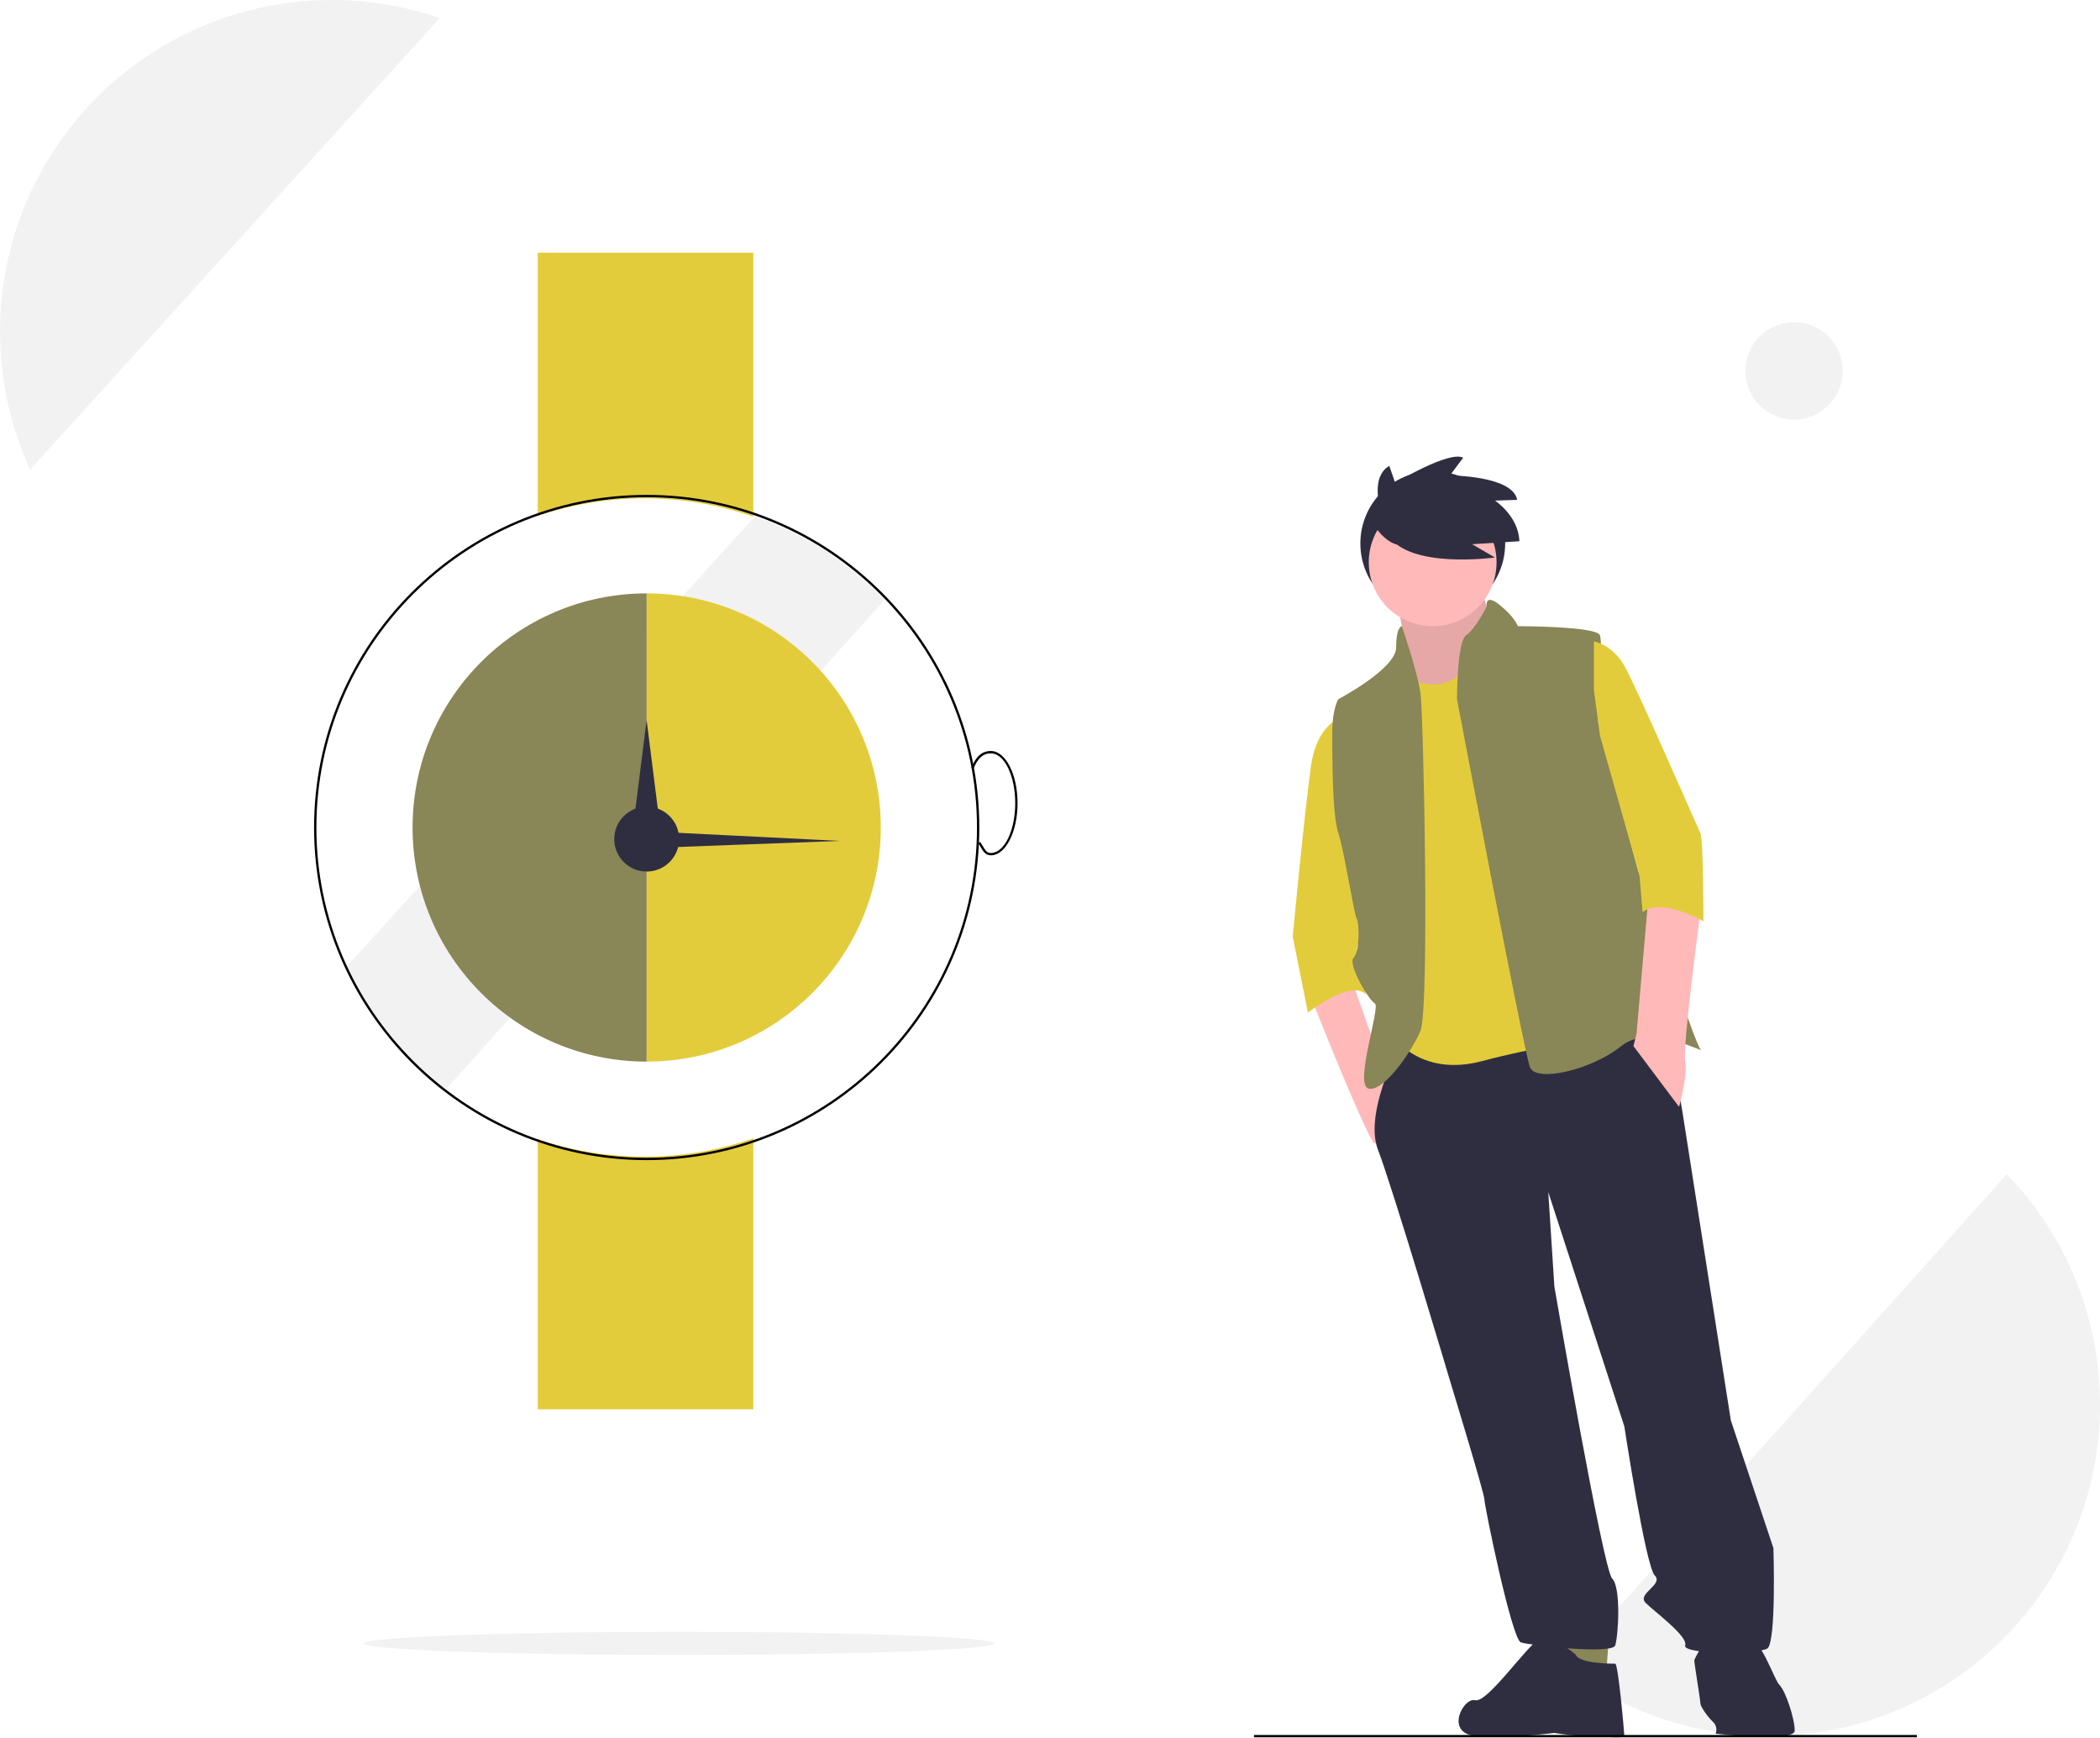
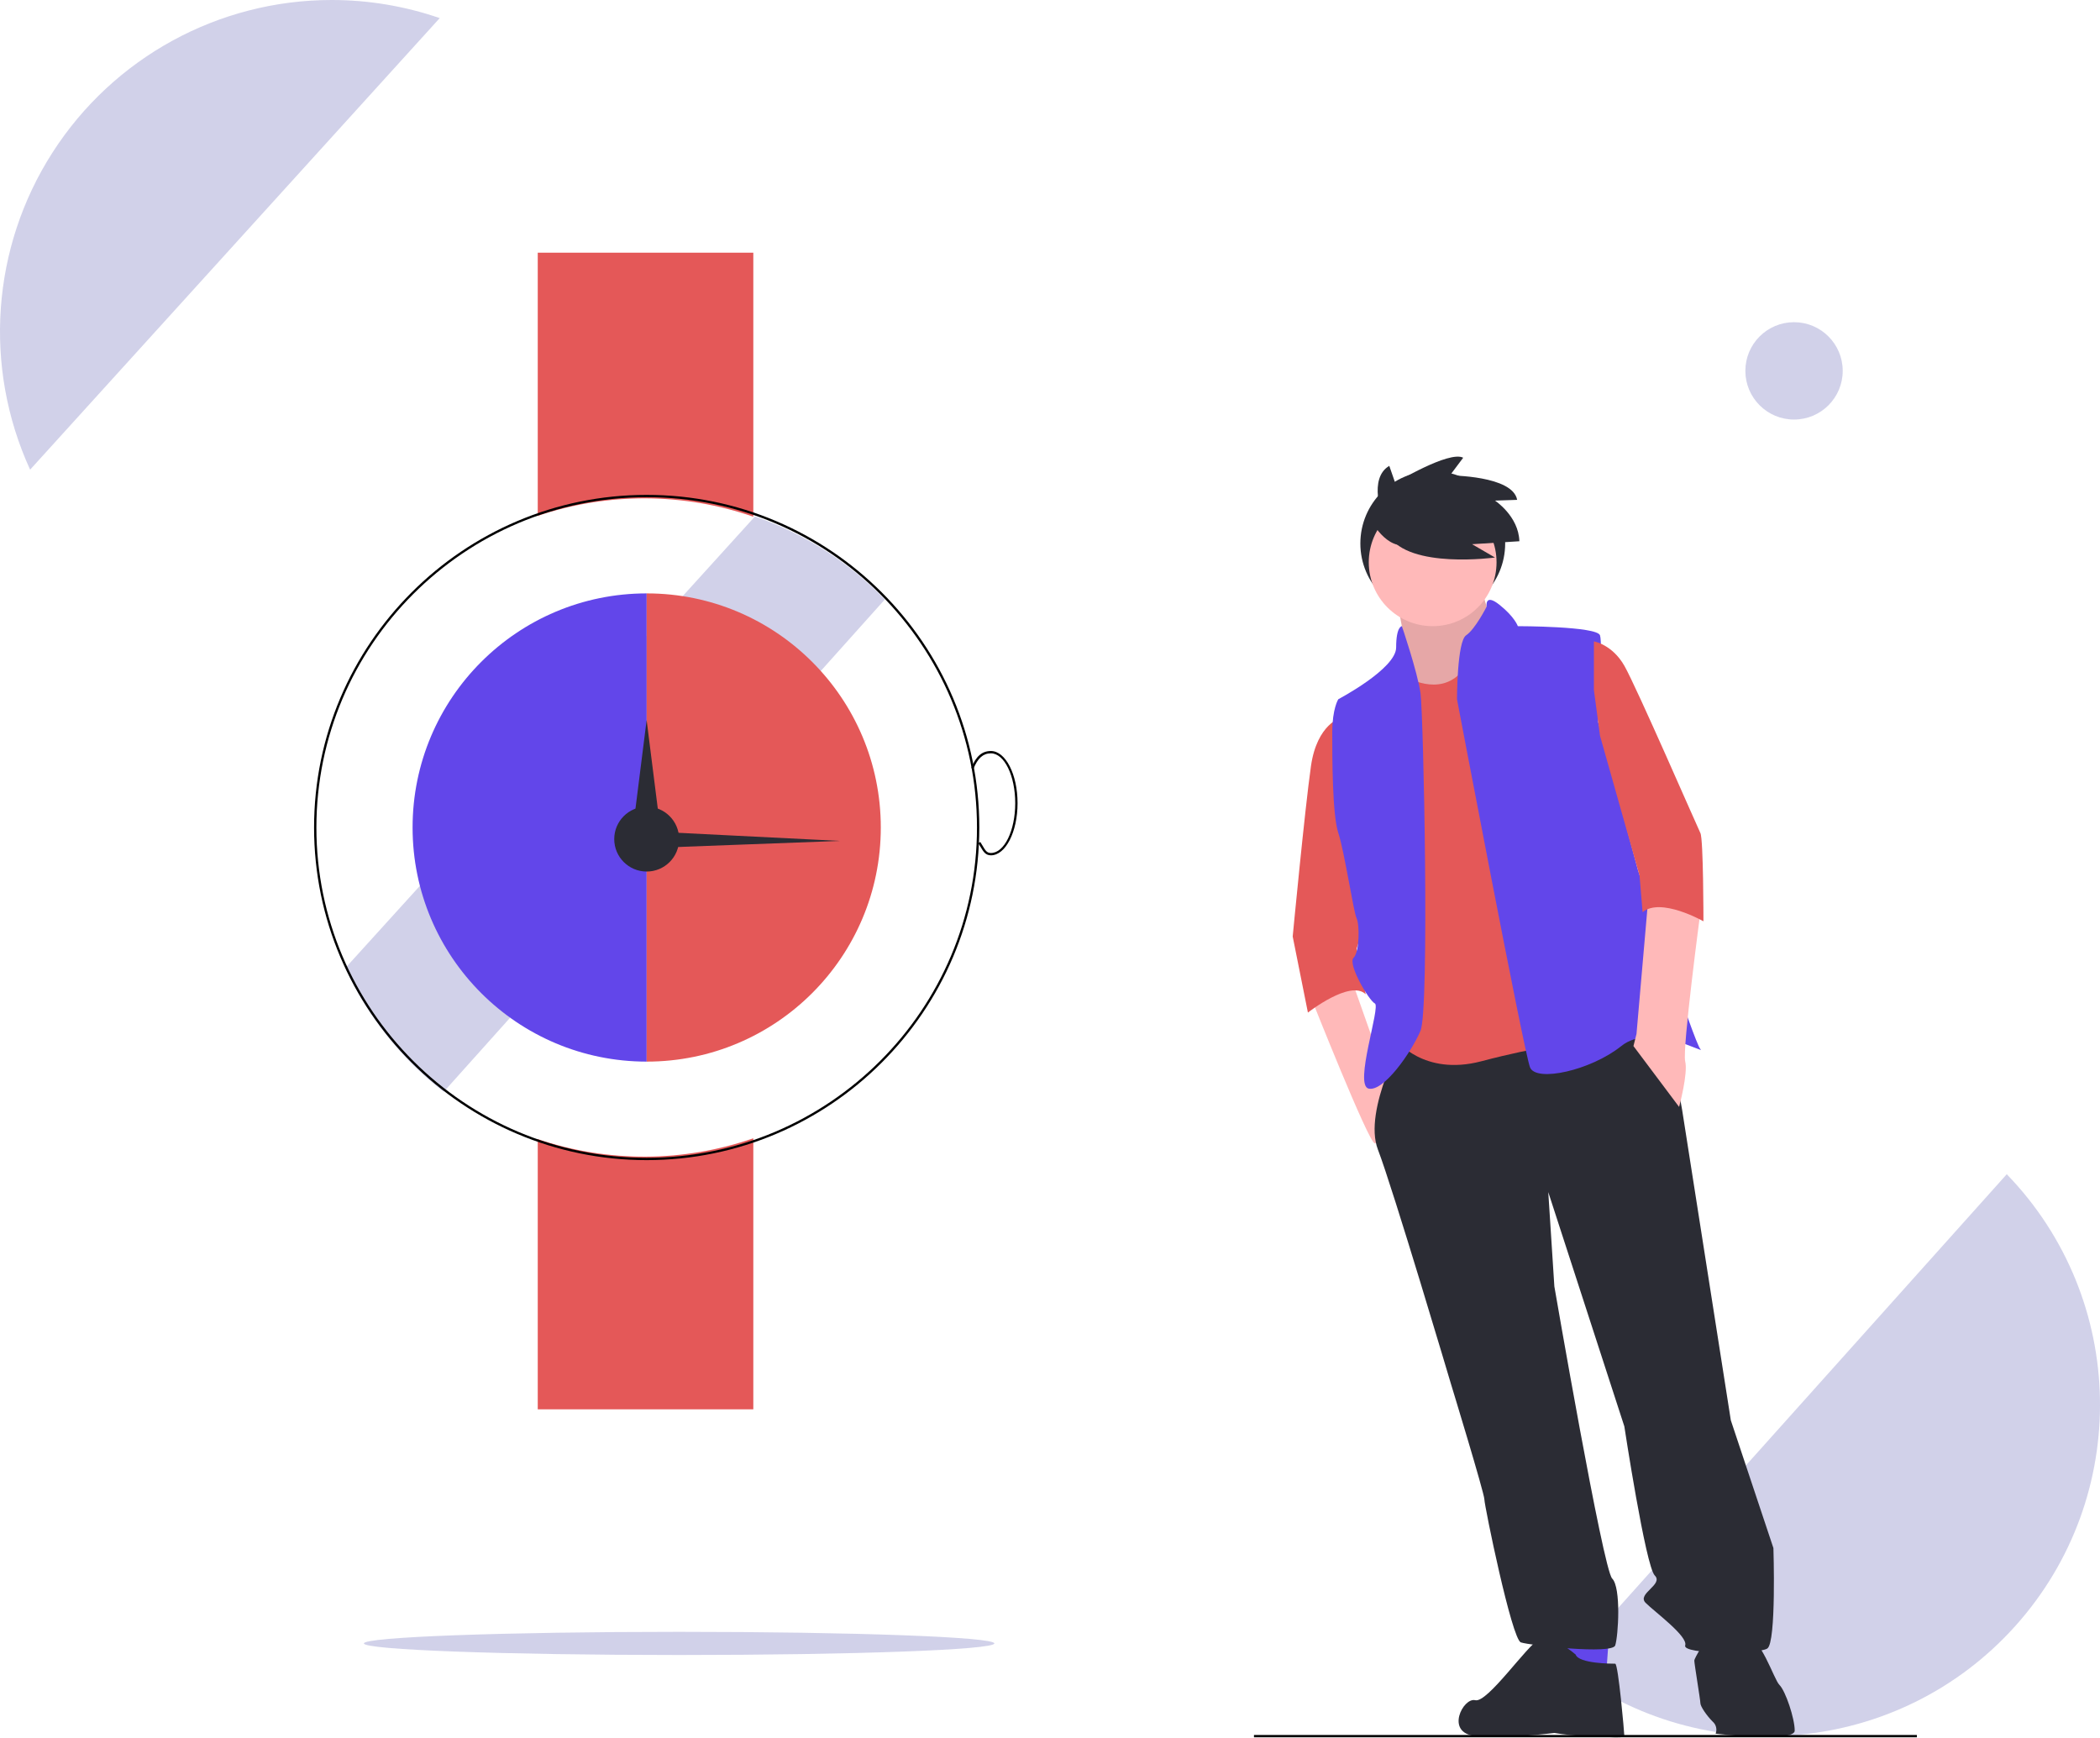
<svg xmlns="http://www.w3.org/2000/svg" data-name="Layer 1" width="906" height="749.524" viewBox="0 0 906 749.524">
-   <path d="M857.421,783.28a142.994,142.994,0,0,0,190.356-212.458Z" transform="translate(-182 -64.23796)" fill="#f2f2f2" />
-   <path d="M507.709,287.049,330.992,481.859a143.52,143.52,0,0,0,42.429,53.422L563.776,322.822A143.068,143.068,0,0,0,507.709,287.049Z" transform="translate(-182 -64.23796)" fill="#f2f2f2" />
-   <path d="M507,287.151V173.238H414V286.799a143.615,143.615,0,0,1,93,.352Z" transform="translate(-182 -64.23796)" fill="#e3cc3b" />
-   <path d="M414,555.677V672.238h93V555.324a143.615,143.615,0,0,1-93,.352Z" transform="translate(-182 -64.23796)" fill="#e3cc3b" />
+   <path d="M857.421,783.28a142.994,142.994,0,0,0,190.356-212.458Z" transform="translate(-182 -64.23796)" fill="#d1d1e9" />
+   <path d="M507.709,287.049,330.992,481.859a143.52,143.52,0,0,0,42.429,53.422L563.776,322.822A143.068,143.068,0,0,0,507.709,287.049Z" transform="translate(-182 -64.23796)" fill="#d1d1e9" />
+   <path d="M507,287.151V173.238H414V286.799a143.615,143.615,0,0,1,93,.352Z" transform="translate(-182 -64.23796)" fill="#e45858" />
+   <path d="M414,555.677V672.238h93V555.324a143.615,143.615,0,0,1-93,.352Z" transform="translate(-182 -64.23796)" fill="#e45858" />
  <path d="M461,564.738c-79.126,0-143.5-64.374-143.5-143.5,0-79.126,64.374-143.5,143.5-143.5s143.5,64.374,143.5,143.5C604.5,500.364,540.126,564.738,461,564.738Zm0-286c-78.575,0-142.5,63.925-142.5,142.5S382.425,563.738,461,563.738,603.5,499.812,603.5,421.238,539.575,278.738,461,278.738Z" transform="translate(-182 -64.23796)" />
-   <path d="M360,421.238a101,101,0,0,0,101,101v-202A101,101,0,0,0,360,421.238Z" transform="translate(-182 -64.23796)" fill="#898657" />
-   <path d="M461,320.238v202a101,101,0,0,0,0-202Z" transform="translate(-182 -64.23796)" fill="#e3cc3b" />
-   <circle cx="279" cy="362" r="14" fill="#2f2e41" />
-   <polygon points="278.976 310.658 282.464 338.329 285.952 366 278.976 366 272 366 275.488 338.329 278.976 310.658" fill="#2f2e41" />
-   <polygon points="362.475 362.786 316.963 364.488 271.452 366.189 271.477 362.214 271.502 358.238 316.988 360.512 362.475 362.786" fill="#2f2e41" />
+   <path d="M360,421.238a101,101,0,0,0,101,101v-202A101,101,0,0,0,360,421.238Z" transform="translate(-182 -64.23796)" fill="#6246ea" />
+   <path d="M461,320.238v202a101,101,0,0,0,0-202Z" transform="translate(-182 -64.23796)" fill="#e45858" />
+   <circle cx="279" cy="362" r="14" fill="#2b2c34" />
+   <polygon points="278.976 310.658 282.464 338.329 285.952 366 278.976 366 272 366 275.488 338.329 278.976 310.658" fill="#2b2c34" />
+   <polygon points="362.475 362.786 316.963 364.488 271.452 366.189 271.477 362.214 271.502 358.238 316.988 360.512 362.475 362.786" fill="#2b2c34" />
  <path d="M609.5,433.238c-2.315,0-3.25-1.591-4.434-3.604-.296-.503-.616-1.048-.987-1.625l.842-.541c.379.589.706,1.145,1.008,1.659,1.179,2.006,1.828,3.111,3.571,3.111,5.79,0,10.5-9.645,10.5-21.5s-4.71-21.5-10.5-21.5c-3.343,0-5.667,2.062-7.536,6.688l-.928-.375c2.044-5.057,4.654-7.312,8.464-7.312,6.341,0,11.5,10.093,11.5,22.5S615.841,433.238,609.5,433.238Z" transform="translate(-182 -64.23796)" />
-   <ellipse cx="293" cy="709" rx="136" ry="5" fill="#f2f2f2" />
-   <circle cx="774" cy="160" r="21" fill="#f2f2f2" />
-   <path d="M325,64.238A143.053,143.053,0,0,0,194.992,266.859L371.709,72.049A142.784,142.784,0,0,0,325,64.238Z" transform="translate(-182 -64.23796)" fill="#f2f2f2" />
-   <circle cx="618.136" cy="234.458" r="31.238" fill="#2f2e41" />
+   <ellipse cx="293" cy="709" rx="136" ry="5" fill="#d1d1e9" />
+   <circle cx="774" cy="160" r="21" fill="#d1d1e9" />
+   <path d="M325,64.238A143.053,143.053,0,0,0,194.992,266.859L371.709,72.049A142.784,142.784,0,0,0,325,64.238Z" transform="translate(-182 -64.23796)" fill="#d1d1e9" />
+   <circle cx="618.136" cy="234.458" r="31.238" fill="#2b2c34" />
  <path d="M747.584,494.521s24.94,63.006,27.565,63.006,6.563-23.627,6.563-23.627l-15.752-44.63Z" transform="translate(-182 -64.23796)" fill="#ffb9b9" />
  <path d="M784.337,322.566s6.563,27.565,3.938,32.816,5.251,13.126,5.251,13.126h18.377l13.126-21.002,2.625-9.188s-7.876-21.002-6.563-23.627S784.337,322.566,784.337,322.566Z" transform="translate(-182 -64.23796)" fill="#ffb9b9" />
  <path d="M784.337,322.566s6.563,27.565,3.938,32.816,5.251,13.126,5.251,13.126h18.377l13.126-21.002,2.625-9.188s-7.876-21.002-6.563-23.627S784.337,322.566,784.337,322.566Z" transform="translate(-182 -64.23796)" opacity="0.1" />
-   <polygon points="675.845 704.624 675.845 719.063 692.909 723.001 694.222 704.624 675.845 704.624" fill="#898657" />
-   <path d="M788.275,510.273s-18.377,32.816-11.814,49.88,31.503,101.073,31.503,101.073,14.439,47.255,14.439,49.88,11.814,60.381,15.752,61.694,39.379,5.251,40.692,1.313,2.625-24.94-1.313-28.878-24.94-126.013-24.94-126.013L849.969,578.53l32.816,101.073s9.188,60.381,13.126,64.319-7.876,7.876-3.938,11.814,18.377,14.439,17.064,18.377,31.503,3.938,35.441,1.313,2.625-43.317,2.625-43.317L928.727,676.977,907.725,543.089s-6.563-39.379-11.814-39.379S788.275,510.273,788.275,510.273Z" transform="translate(-182 -64.23796)" fill="#2f2e41" />
-   <path d="M861.783,778.05s-10.501-9.188-15.752-6.563-22.315,27.565-27.565,26.253-13.126,14.126,0,15.439,34.128-1.313,34.128-1.313a101.352,101.352,0,0,0,13.126,1.313c5.251,0,17.064,1.313,17.064,0s-2.625-31.191-3.938-31.191S863.095,781.988,861.783,778.05Z" transform="translate(-182 -64.23796)" fill="#2f2e41" />
-   <path d="M933.977,768.862s-13.126-2.625-14.439,0-6.563,10.501-6.563,11.814,2.625,17.064,2.625,18.377,2.625,5.251,5.251,7.876a4.631,4.631,0,0,1,1.313,5.251s34.128,3.938,34.128-1.313-3.938-17.064-6.563-19.689S941.853,770.174,933.977,768.862Z" transform="translate(-182 -64.23796)" fill="#2f2e41" />
+   <polygon points="675.845 704.624 675.845 719.063 692.909 723.001 694.222 704.624 675.845 704.624" fill="#6246ea" />
+   <path d="M788.275,510.273s-18.377,32.816-11.814,49.88,31.503,101.073,31.503,101.073,14.439,47.255,14.439,49.88,11.814,60.381,15.752,61.694,39.379,5.251,40.692,1.313,2.625-24.94-1.313-28.878-24.94-126.013-24.94-126.013L849.969,578.53l32.816,101.073s9.188,60.381,13.126,64.319-7.876,7.876-3.938,11.814,18.377,14.439,17.064,18.377,31.503,3.938,35.441,1.313,2.625-43.317,2.625-43.317L928.727,676.977,907.725,543.089s-6.563-39.379-11.814-39.379S788.275,510.273,788.275,510.273Z" transform="translate(-182 -64.23796)" fill="#2b2c34" />
+   <path d="M861.783,778.05s-10.501-9.188-15.752-6.563-22.315,27.565-27.565,26.253-13.126,14.126,0,15.439,34.128-1.313,34.128-1.313a101.352,101.352,0,0,0,13.126,1.313c5.251,0,17.064,1.313,17.064,0s-2.625-31.191-3.938-31.191S863.095,781.988,861.783,778.05Z" transform="translate(-182 -64.23796)" fill="#2b2c34" />
+   <path d="M933.977,768.862s-13.126-2.625-14.439,0-6.563,10.501-6.563,11.814,2.625,17.064,2.625,18.377,2.625,5.251,5.251,7.876a4.631,4.631,0,0,1,1.313,5.251s34.128,3.938,34.128-1.313-3.938-17.064-6.563-19.689S941.853,770.174,933.977,768.862Z" transform="translate(-182 -64.23796)" fill="#2b2c34" />
  <circle cx="618.089" cy="242.577" r="27.565" fill="#ffb9b9" />
-   <path d="M789.588,356.695s15.752,9.188,24.94-5.251,38.066,28.878,38.066,28.878L860.47,514.211s-14.439,1.313-39.379,7.876-36.754-9.188-36.754-9.188l-1.313-76.133,2.625-35.441-3.938-28.878,2.625-17.064Z" transform="translate(-182 -64.23796)" fill="#e3cc3b" />
-   <path d="M760.71,373.759s-10.501,2.625-13.126,21.002-7.876,73.507-7.876,73.507l6.563,32.816s18.377-14.439,24.94-7.876l-3.938-19.69,3.938-11.814-11.814-51.193Z" transform="translate(-182 -64.23796)" fill="#e3cc3b" />
-   <path d="M786.817,334.38s-2.48,0-2.48,9.188-24.94,22.315-24.94,22.315-2.625,3.938-2.625,14.439,0,35.441,2.625,43.317,6.563,34.128,7.876,36.754,1.313,14.439-1.313,17.064,6.563,18.377,9.188,19.689-9.188,35.441-2.625,36.754,18.377-15.752,22.315-24.94,1.313-136.514,0-145.702S786.817,334.38,786.817,334.38Z" transform="translate(-182 -64.23796)" fill="#898657" />
-   <path d="M823.386,325.933s-.983-5.992,5.581-.741,7.876,9.188,7.876,9.188,34.128,0,35.441,3.938-.782,37.45-.782,37.45l17.249,64.135s24.225,74.308,26.85,76.933-21.002-11.814-34.128-1.313-36.754,15.752-39.379,9.188S810.59,365.883,810.59,365.883s0-24.94,3.938-27.565S823.386,325.933,823.386,325.933Z" transform="translate(-182 -64.23796)" fill="#898657" />
+   <path d="M789.588,356.695s15.752,9.188,24.94-5.251,38.066,28.878,38.066,28.878L860.47,514.211s-14.439,1.313-39.379,7.876-36.754-9.188-36.754-9.188l-1.313-76.133,2.625-35.441-3.938-28.878,2.625-17.064Z" transform="translate(-182 -64.23796)" fill="#e45858" />
+   <path d="M760.71,373.759s-10.501,2.625-13.126,21.002-7.876,73.507-7.876,73.507l6.563,32.816s18.377-14.439,24.94-7.876l-3.938-19.69,3.938-11.814-11.814-51.193Z" transform="translate(-182 -64.23796)" fill="#e45858" />
+   <path d="M786.817,334.38s-2.48,0-2.48,9.188-24.94,22.315-24.94,22.315-2.625,3.938-2.625,14.439,0,35.441,2.625,43.317,6.563,34.128,7.876,36.754,1.313,14.439-1.313,17.064,6.563,18.377,9.188,19.689-9.188,35.441-2.625,36.754,18.377-15.752,22.315-24.94,1.313-136.514,0-145.702S786.817,334.38,786.817,334.38Z" transform="translate(-182 -64.23796)" fill="#6246ea" />
+   <path d="M823.386,325.933s-.983-5.992,5.581-.741,7.876,9.188,7.876,9.188,34.128,0,35.441,3.938-.782,37.45-.782,37.45l17.249,64.135s24.225,74.308,26.85,76.933-21.002-11.814-34.128-1.313-36.754,15.752-39.379,9.188S810.59,365.883,810.59,365.883s0-24.94,3.938-27.565S823.386,325.933,823.386,325.933Z" transform="translate(-182 -64.23796)" fill="#6246ea" />
  <path d="M893.286,449.892,888.035,510.273l-1.313,5.251,19.689,26.253s3.938-14.439,2.625-19.689,6.563-64.319,6.563-64.319Z" transform="translate(-182 -64.23796)" fill="#ffb9b9" />
-   <path d="M778.506,287.22s-6.378-16.582,2.87-22.003l2.551,7.334s23.278-14.031,29.337-10.842l-5.74,7.653s27.105,0,29.018,10.523l-9.566.319s10.204,6.696,10.523,17.538l-20.408,1.276,9.885,5.74s-36.99,5.102-45.919-9.566Z" transform="translate(-182 -64.23796)" fill="#2f2e41" />
-   <path d="M772.982,287.875s7.35,14.7,17.15,11.025,0-17.15,0-17.15l-6.533-3.267Z" transform="translate(-182 -64.23796)" fill="#2f2e41" />
+   <path d="M778.506,287.22s-6.378-16.582,2.87-22.003l2.551,7.334s23.278-14.031,29.337-10.842l-5.74,7.653s27.105,0,29.018,10.523l-9.566.319s10.204,6.696,10.523,17.538l-20.408,1.276,9.885,5.74s-36.99,5.102-45.919-9.566Z" transform="translate(-182 -64.23796)" fill="#2b2c34" />
+   <path d="M772.982,287.875s7.35,14.7,17.15,11.025,0-17.15,0-17.15l-6.533-3.267Z" transform="translate(-182 -64.23796)" fill="#2b2c34" />
  <rect x="541" y="748.5" width="286" height="1" />
-   <path d="M869.658,340.943s7.876,1.313,13.126,10.501,31.503,69.57,32.816,72.195,1.313,38.066,1.313,38.066-18.377-10.501-26.253-3.938L889.348,442.016l-17.064-60.381-2.625-19.69Z" transform="translate(-182 -64.23796)" fill="#e3cc3b" />
+   <path d="M869.658,340.943s7.876,1.313,13.126,10.501,31.503,69.57,32.816,72.195,1.313,38.066,1.313,38.066-18.377-10.501-26.253-3.938L889.348,442.016l-17.064-60.381-2.625-19.69Z" transform="translate(-182 -64.23796)" fill="#e45858" />
</svg>
